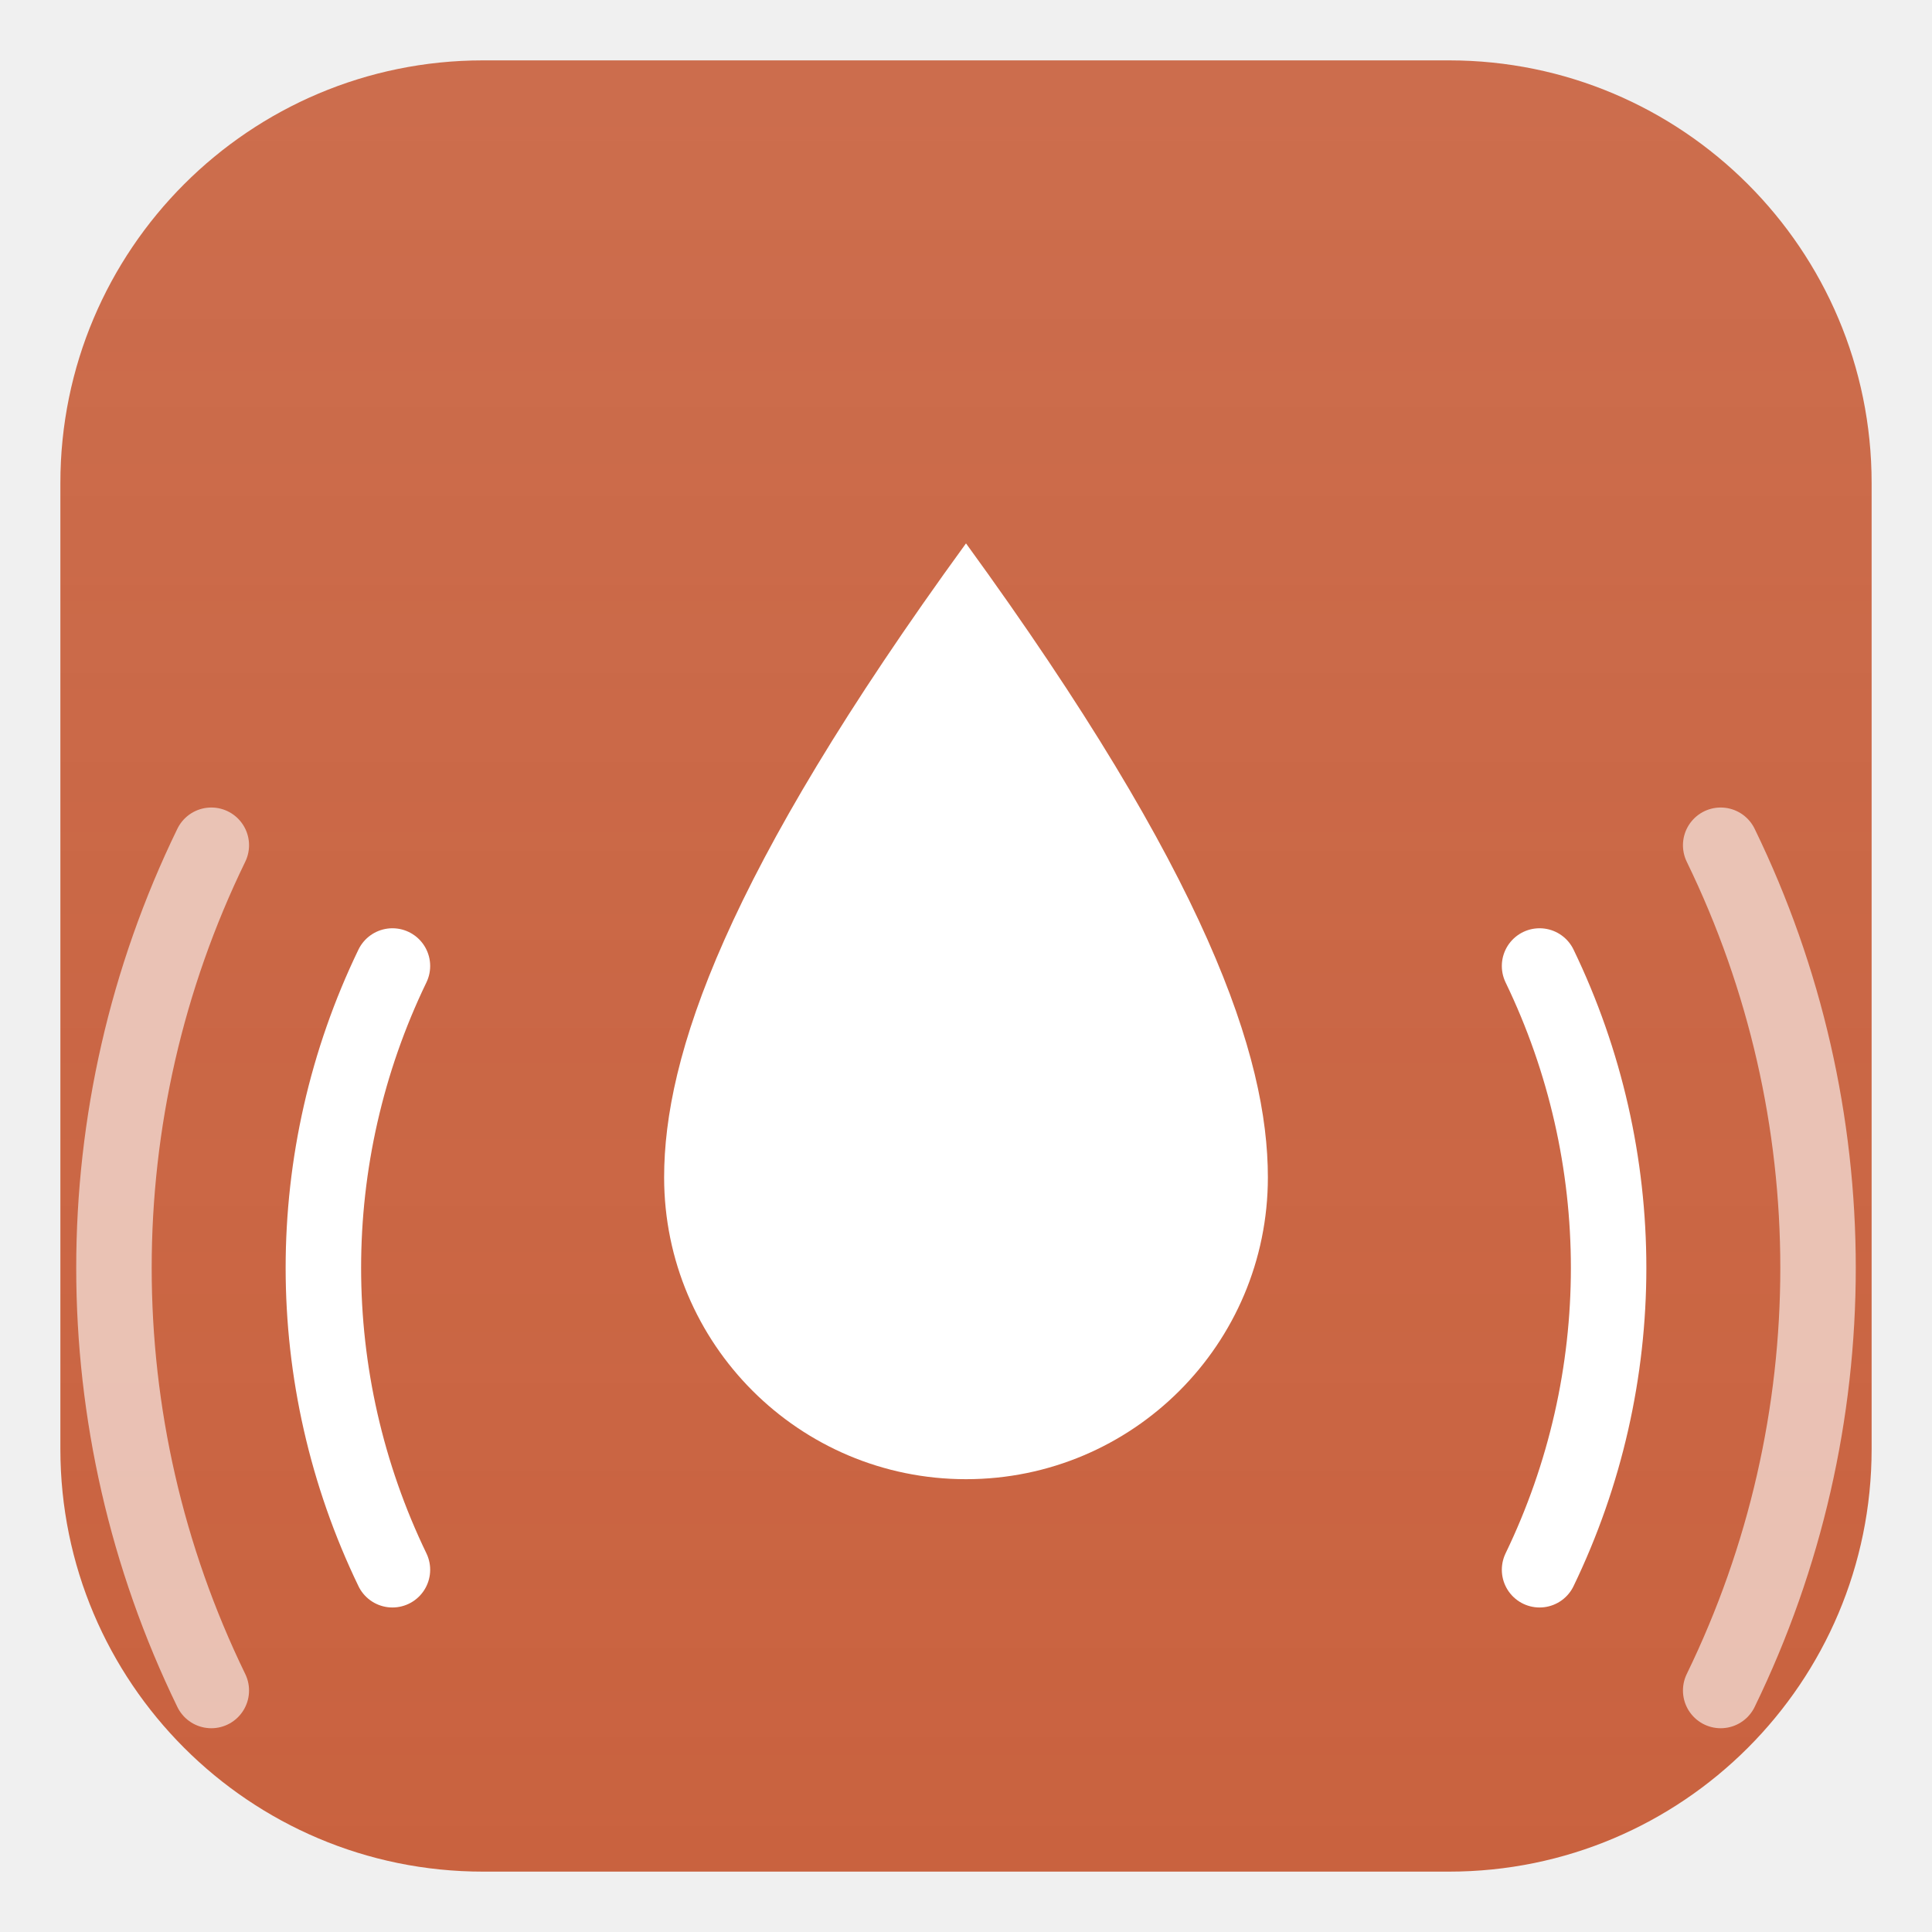
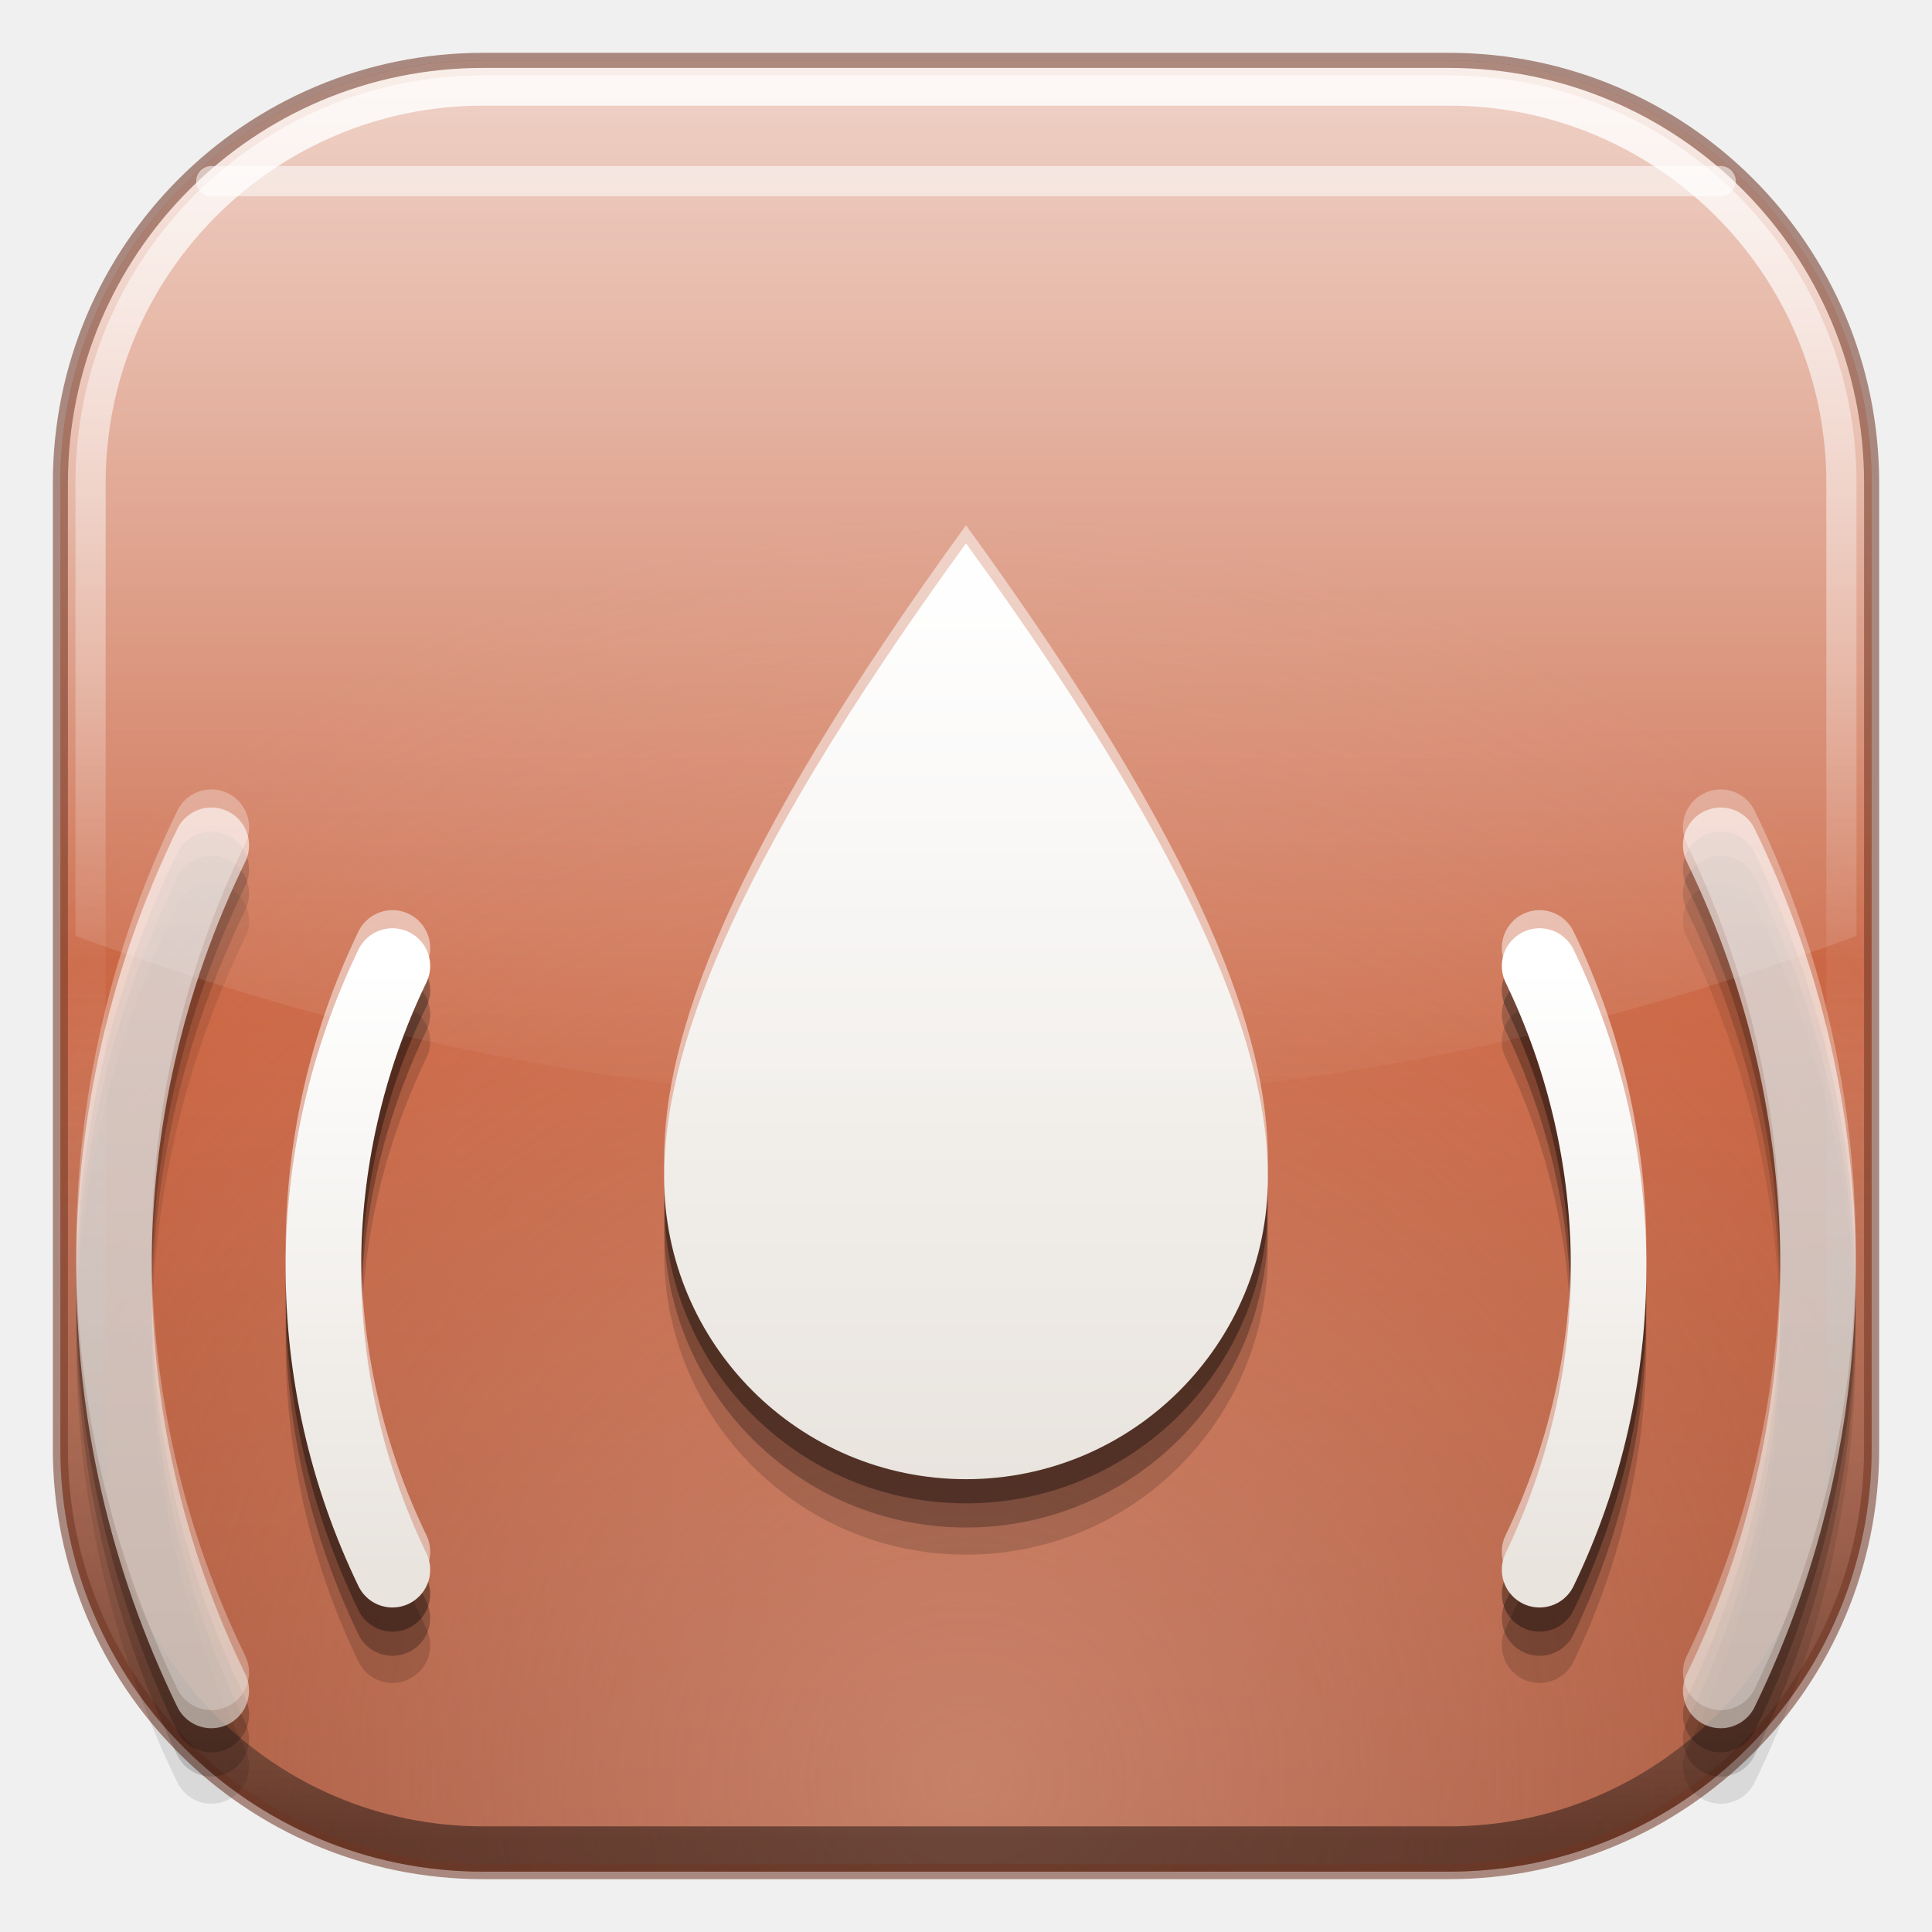
<svg xmlns="http://www.w3.org/2000/svg" viewBox="0 0 128 128">
  <defs>
-     <linearGradient id="g" x1="0" y1="0" x2="0" y2="1">
-       <stop offset="0" stop-color="#C9623F" stop-opacity=".92" />
-       <stop offset="1" stop-color="#C9623F" />
+     <linearGradient id="base" x1="0" y1="0" x2="0" y2="1">
+       <stop offset="0" stop-color="#D58569" />
+       <stop offset=".55" stop-color="#C9623F" />
+       <stop offset="1" stop-color="#A14E32" />
    </linearGradient>
+     <linearGradient id="rim" x1="0" y1="0" x2="0" y2="1">
+       <stop offset="0" stop-color="#FFFFFF" stop-opacity=".85" />
+       <stop offset=".5" stop-color="#FFFFFF" stop-opacity=".05" />
+       <stop offset="1" stop-color="#000000" stop-opacity=".45" />
+     </linearGradient>
+     <linearGradient id="gloss" x1="0" y1="0" x2="0" y2="1">
+       <stop offset="0" stop-color="#FFFFFF" stop-opacity=".62" />
+       <stop offset="1" stop-color="#FFFFFF" stop-opacity=".02" />
+     </linearGradient>
+     <linearGradient id="glyph" x1="0" y1="0" x2="0" y2="1">
+       <stop offset="0" stop-color="#FFFFFF" />
+       <stop offset="1" stop-color="#E9E4DE" />
+     </linearGradient>
+     <radialGradient id="glow" cx=".5" cy=".95" r=".7">
+       <stop offset="0" stop-color="#E1A995" stop-opacity=".55" />
+       <stop offset="1" stop-color="#E1A995" stop-opacity="0" />
+     </radialGradient>
  </defs>
-   <rect x="4" y="4" width="120" height="120" rx="28" fill="url(#g)" />
-   <path d="M64 36C48 58 44 70 44 78a20 20 0 0 0 40 0c0-8-4-20-20-42Z" fill="#FFFFFF" />
-   <g stroke="#FFFFFF" stroke-width="5" stroke-linecap="round" fill="none">
+   <rect x="9" y="12" width="110" height="112" rx="30" fill="#000" opacity=".10" />
+   <rect x="7" y="9" width="114" height="114" rx="30" fill="#000" opacity=".12" />
+   <rect x="6" y="7" width="116" height="116" rx="29" fill="#000" opacity=".16" />
+   <rect x="4" y="4" width="120" height="120" rx="28" fill="url(#base)" />
+   <rect x="4" y="4" width="120" height="120" rx="28" fill="url(#glow)" />
+   <rect x="5.5" y="5.5" width="117" height="117" rx="26.5" fill="none" stroke="url(#rim)" stroke-width="3" />
+   <rect x="4" y="4" width="120" height="120" rx="28" fill="none" stroke="#6F3623" stroke-opacity=".55" stroke-width="1" />
+   <g transform="translate(0 5)" opacity=".16">
+     <path d="M64 36C48 58 44 70 44 78a20 20 0 0 0 40 0c0-8-4-20-20-42Z" fill="#000000" />
+     <g stroke="#000000" stroke-width="5" stroke-linecap="round" fill="none">
+       <path d="M26 64a46 46 0 0 0 0 40" />
+       <path d="M102 64a46 46 0 0 1 0 40" />
+       <path d="M14 56a64 64 0 0 0 0 56" opacity=".6" />
+       <path d="M114 56a64 64 0 0 1 0 56" opacity=".6" />
+     </g>
+   </g>
+   <g transform="translate(0 3.2)" opacity=".26">
+     <path d="M64 36C48 58 44 70 44 78a20 20 0 0 0 40 0c0-8-4-20-20-42Z" fill="#000000" />
+     <g stroke="#000000" stroke-width="5" stroke-linecap="round" fill="none">
+       <path d="M26 64a46 46 0 0 0 0 40" />
+       <path d="M102 64a46 46 0 0 1 0 40" />
+       <path d="M14 56a64 64 0 0 0 0 56" opacity=".6" />
+       <path d="M114 56a64 64 0 0 1 0 56" opacity=".6" />
+     </g>
+   </g>
+   <g transform="translate(0 1.6)" opacity=".35">
+     <path d="M64 36C48 58 44 70 44 78a20 20 0 0 0 40 0c0-8-4-20-20-42Z" fill="#000000" />
+     <g stroke="#000000" stroke-width="5" stroke-linecap="round" fill="none">
+       <path d="M26 64a46 46 0 0 0 0 40" />
+       <path d="M102 64a46 46 0 0 1 0 40" />
+       <path d="M14 56a64 64 0 0 0 0 56" opacity=".6" />
+       <path d="M114 56a64 64 0 0 1 0 56" opacity=".6" />
+     </g>
+   </g>
+   <g transform="translate(0 -1.2)" opacity=".5">
+     <path d="M64 36C48 58 44 70 44 78a20 20 0 0 0 40 0c0-8-4-20-20-42Z" fill="#FFFFFF" />
+     <g stroke="#FFFFFF" stroke-width="5" stroke-linecap="round" fill="none">
+       <path d="M26 64a46 46 0 0 0 0 40" />
+       <path d="M102 64a46 46 0 0 1 0 40" />
+       <path d="M14 56a64 64 0 0 0 0 56" opacity=".6" />
+       <path d="M114 56a64 64 0 0 1 0 56" opacity=".6" />
+     </g>
+   </g>
+   <path d="M64 36C48 58 44 70 44 78a20 20 0 0 0 40 0c0-8-4-20-20-42Z" fill="url(#glyph)" />
+   <g stroke="url(#glyph)" stroke-width="5" stroke-linecap="round" fill="none">
    <path d="M26 64a46 46 0 0 0 0 40" />
    <path d="M102 64a46 46 0 0 1 0 40" />
    <path d="M14 56a64 64 0 0 0 0 56" opacity=".6" />
    <path d="M114 56a64 64 0 0 1 0 56" opacity=".6" />
  </g>
+   <path d="M5 62V32A27 27 0 0 1 32 5H96A27 27 0 0 1 123 32V62Q64 84 5 62Z" fill="url(#gloss)" />
+   <path d="M14 12H114" stroke="#FFFFFF" stroke-opacity=".55" stroke-width="2" stroke-linecap="round" />
</svg>
